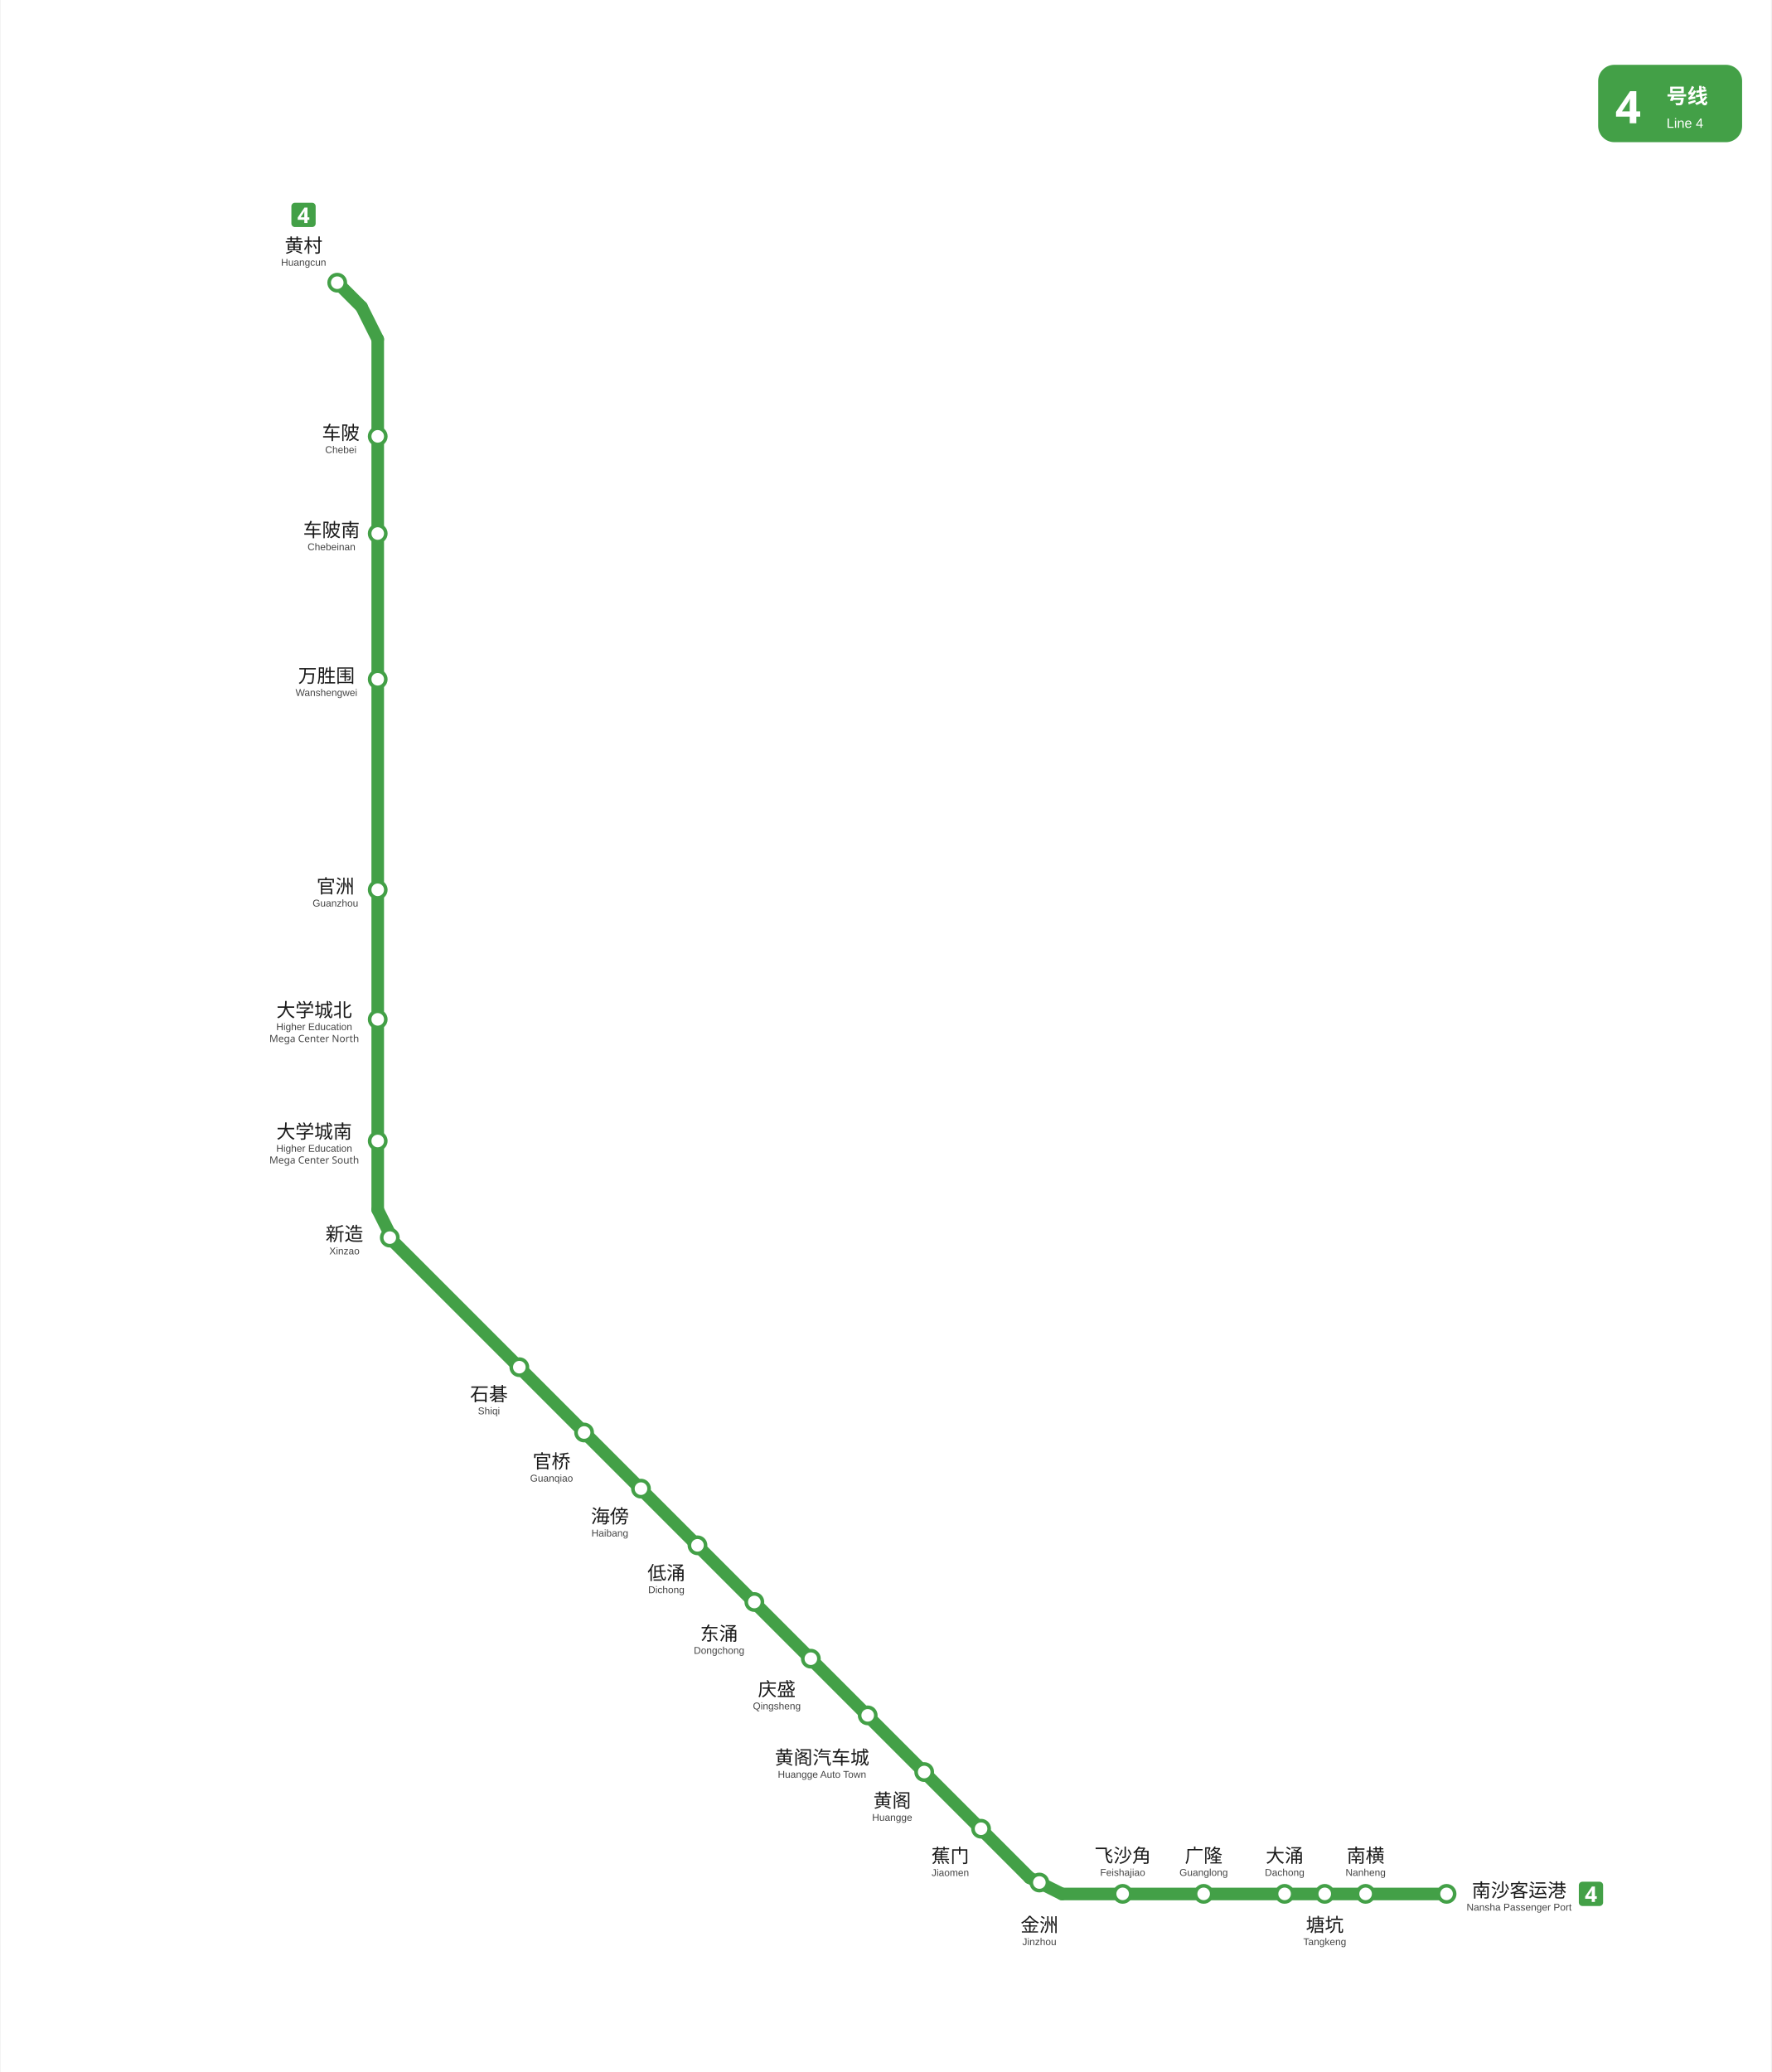
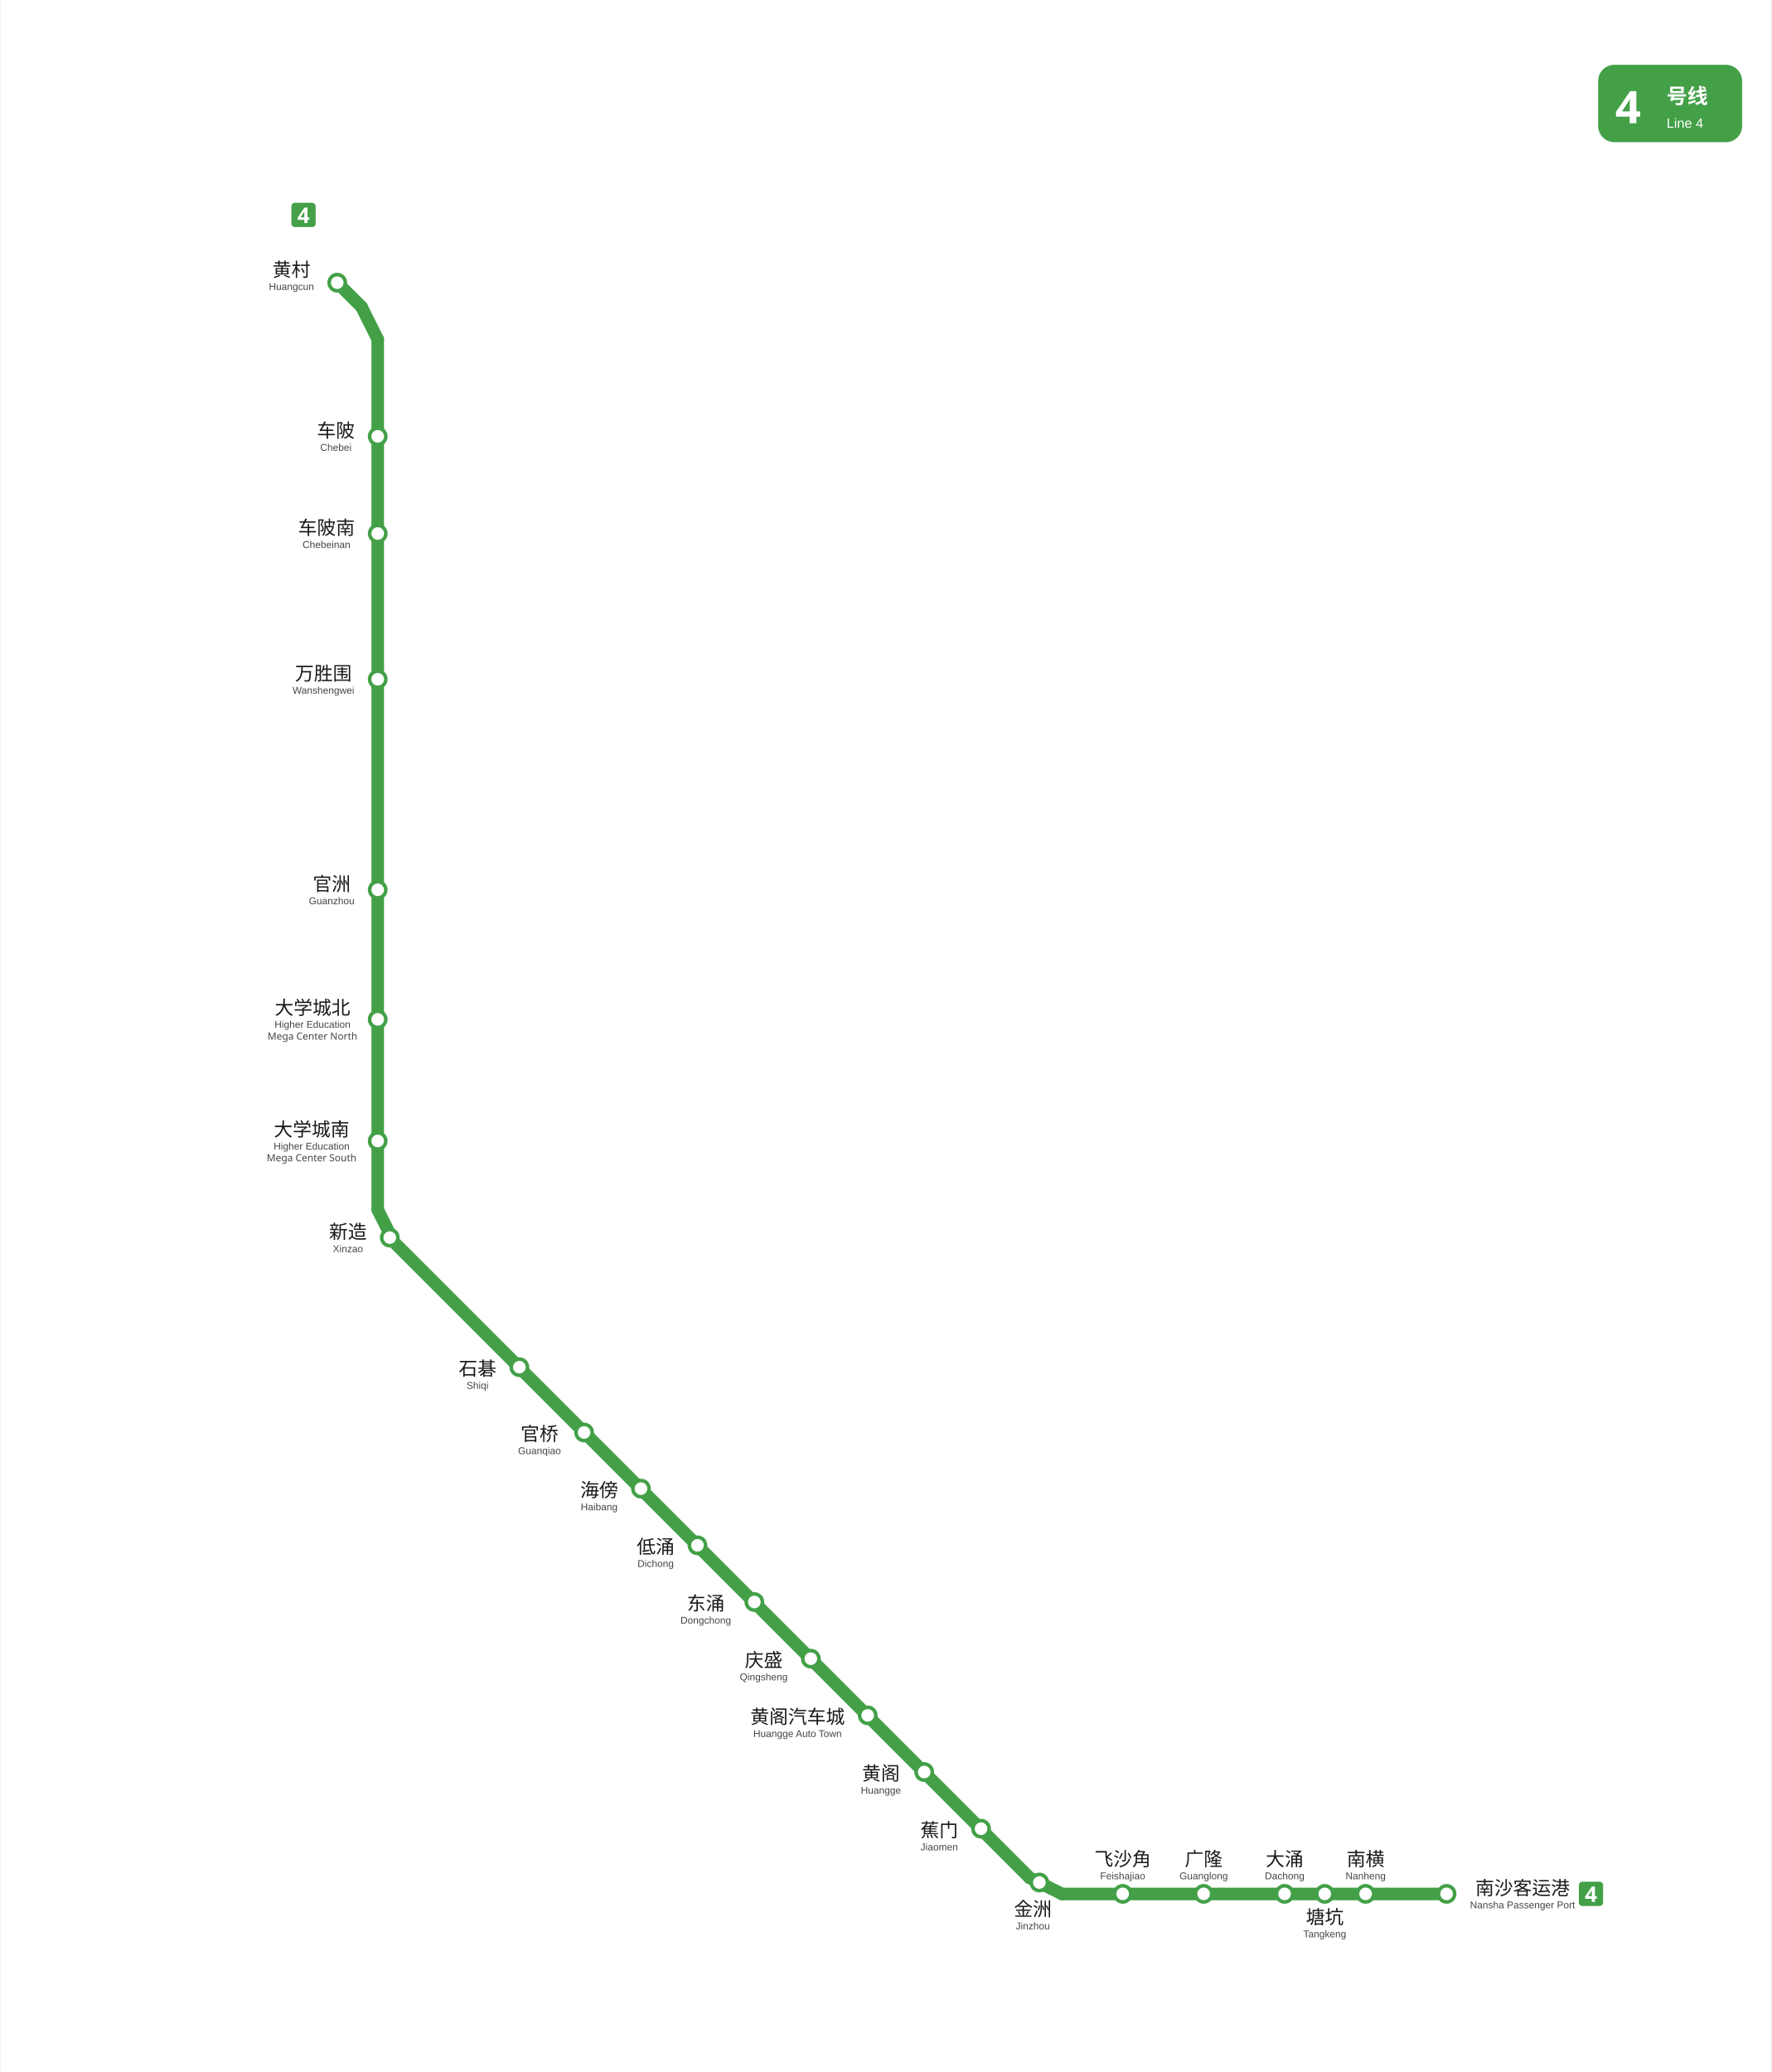
<svg xmlns="http://www.w3.org/2000/svg" viewBox="1774.9 767.7 983.8 1151.5" data-pins="万胜围,东涌,低涌,南横,南沙客运港,塘坑,大学城北,大学城南,大涌,官桥,官洲,广隆,庆盛,新造,海傍,石碁,蕉门,车陂,车陂南,金洲,飞沙角,黄村,黄阁,黄阁汽车城" width="984" height="1151">
  <rect x="1774.917" y="767.717" width="983.828" height="1151.483" fill="#ffffff" />
  <g id="走廊">
    <line x1="1984.50" y1="956.25" x2="1984.50" y2="1440.00" style="fill:none;stroke:#43A047;stroke-width:7;stroke-linecap:round" />
    <line x1="1993.50" y1="1458.00" x2="2346.75" y2="1811.25" style="fill:none;stroke:#43A047;stroke-width:7;stroke-linecap:round" />
    <line x1="2364.75" y1="1820.25" x2="2578.50" y2="1820.25" style="fill:none;stroke:#43A047;stroke-width:7;stroke-linecap:round" />
    <line x1="1962.00" y1="924.75" x2="1975.50" y2="938.25" style="fill:none;stroke:#43A047;stroke-width:7;stroke-linecap:round" />
    <line x1="1984.50" y1="1440.00" x2="1993.50" y2="1458.00" style="fill:none;stroke:#43A047;stroke-width:7;stroke-linecap:round" />
    <line x1="2364.75" y1="1820.25" x2="2346.75" y2="1811.25" style="fill:none;stroke:#43A047;stroke-width:7;stroke-linecap:round" />
    <line x1="1984.50" y1="956.25" x2="1975.50" y2="938.25" style="fill:none;stroke:#43A047;stroke-width:7;stroke-linecap:round" />
  </g>
  <g id="站圆">
    <circle cx="1962.0" cy="924.8" r="4.5" data-nm="黄村" style="fill:#FFFFFF;stroke:#43A047;stroke-width:2" />
    <circle cx="1984.5" cy="1010.2" r="4.5" data-nm="车陂" style="fill:#FFFFFF;stroke:#43A047;stroke-width:2" />
    <circle cx="1984.5" cy="1064.2" r="4.5" data-nm="车陂南" style="fill:#FFFFFF;stroke:#43A047;stroke-width:2" />
    <circle cx="1984.5" cy="1145.2" r="4.5" data-nm="万胜围" style="fill:#FFFFFF;stroke:#43A047;stroke-width:2" />
    <circle cx="1984.5" cy="1262.2" r="4.5" data-nm="官洲" style="fill:#FFFFFF;stroke:#43A047;stroke-width:2" />
    <circle cx="1984.5" cy="1334.2" r="4.5" data-nm="大学城北" style="fill:#FFFFFF;stroke:#43A047;stroke-width:2" />
    <circle cx="1984.5" cy="1401.8" r="4.5" data-nm="大学城南" style="fill:#FFFFFF;stroke:#43A047;stroke-width:2" />
    <circle cx="1991.2" cy="1455.5" r="4.5" data-nm="新造" style="fill:#FFFFFF;stroke:#43A047;stroke-width:2" />
    <circle cx="2063.2" cy="1527.5" r="4.5" data-nm="石碁" style="fill:#FFFFFF;stroke:#43A047;stroke-width:2" />
    <circle cx="2099.2" cy="1563.8" r="4.5" data-nm="官桥" style="fill:#FFFFFF;stroke:#43A047;stroke-width:2" />
    <circle cx="2130.8" cy="1595.0" r="4.5" data-nm="海傍" style="fill:#FFFFFF;stroke:#43A047;stroke-width:2" />
    <circle cx="2162.2" cy="1626.5" r="4.5" data-nm="低涌" style="fill:#FFFFFF;stroke:#43A047;stroke-width:2" />
    <circle cx="2193.8" cy="1658.0" r="4.5" data-nm="东涌" style="fill:#FFFFFF;stroke:#43A047;stroke-width:2" />
    <circle cx="2225.2" cy="1689.5" r="4.5" data-nm="庆盛" style="fill:#FFFFFF;stroke:#43A047;stroke-width:2" />
    <circle cx="2256.8" cy="1721.0" r="4.5" data-nm="黄阁汽车城" style="fill:#FFFFFF;stroke:#43A047;stroke-width:2" />
    <circle cx="2288.2" cy="1752.5" r="4.5" data-nm="黄阁" style="fill:#FFFFFF;stroke:#43A047;stroke-width:2" />
    <circle cx="2319.8" cy="1784.0" r="4.5" data-nm="蕉门" style="fill:#FFFFFF;stroke:#43A047;stroke-width:2" />
    <circle cx="2352.2" cy="1813.9" r="4.5" data-nm="金洲" style="fill:#FFFFFF;stroke:#43A047;stroke-width:2" />
    <circle cx="2398.5" cy="1820.2" r="4.5" data-nm="飞沙角" style="fill:#FFFFFF;stroke:#43A047;stroke-width:2" />
    <circle cx="2443.5" cy="1820.2" r="4.5" data-nm="广隆" style="fill:#FFFFFF;stroke:#43A047;stroke-width:2" />
    <circle cx="2488.5" cy="1820.2" r="4.5" data-nm="大涌" style="fill:#FFFFFF;stroke:#43A047;stroke-width:2" />
    <circle cx="2510.8" cy="1820.2" r="4.5" data-nm="塘坑" style="fill:#FFFFFF;stroke:#43A047;stroke-width:2" />
    <circle cx="2533.5" cy="1820.2" r="4.5" data-nm="南横" style="fill:#FFFFFF;stroke:#43A047;stroke-width:2" />
    <circle cx="2578.5" cy="1820.2" r="4.5" data-nm="南沙客运港" style="fill:#FFFFFF;stroke:#43A047;stroke-width:2" />
  </g>
  <g id="线路徽标">
    <g data-badge="header" transform="translate(2662.74 803.717)" data-ink="#FFFFFF" data-box="2662.7,803.7,2742.7,846.7" data-chip="2662.7,803.7,2742.7,846.7">
      <rect x="0" y="0" width="80.0" height="43.0" rx="9.0" fill="#43A047" />
      <text x="9.5" y="32.5" font-family="'Microsoft YaHei', sans-serif" font-size="25" font-weight="bold" fill="#FFFFFF">4</text>
      <text x="38.0" y="21.5" font-family="'Microsoft YaHei', sans-serif" font-size="11.5" font-weight="600" fill="#FFFFFF">号线</text>
      <text x="38.0" y="35.0" font-family="Arial, sans-serif" font-size="7.5" fill="#FFFFFF">Line 4</text>
    </g>
    <g data-badge="chip" transform="translate(1936.52 880.394)" data-box="1936.5,880.4,1950.0,893.9">
      <path d="M11.54 13.49h-9.59c-1.07 0 -1.95 -0.88 -1.95 -1.95v-9.59c0 -1.07 0.88 -1.95 1.95 -1.95h9.59c1.07 0 1.95 0.88 1.95 1.95v9.59C13.49 12.61 12.61 13.49 11.54 13.49z" fill="#43A047" />
      <path d="M9.97 9.46h-1.03v1.78h-1.76v-1.78h-3.66v-1.26l3.76 -5.53h1.67v5.39h1.03V9.46zM7.17 8.06v-1.45c0 -0.18 0 -0.41 0.01 -0.67c0.01 -0.26 0.02 -0.51 0.03 -0.74c0.01 -0.23 0.02 -0.38 0.03 -0.45h-0.05c-0.07 0.16 -0.15 0.32 -0.23 0.47c-0.08 0.15 -0.18 0.31 -0.28 0.47l-1.57 2.38H7.17z" fill="#FFFFFF" />
    </g>
    <g data-badge="chip" transform="translate(2652 1813.46)" data-box="2652.0,1813.5,2665.5,1826.9">
      <path d="M11.54 13.49h-9.59c-1.07 0 -1.95 -0.88 -1.95 -1.95v-9.59c0 -1.07 0.88 -1.95 1.95 -1.95h9.59c1.07 0 1.95 0.88 1.95 1.95v9.59C13.49 12.61 12.61 13.49 11.54 13.49z" fill="#43A047" />
      <path d="M9.97 9.46h-1.03v1.78h-1.76v-1.78h-3.66v-1.26l3.76 -5.53h1.67v5.39h1.03V9.46zM7.17 8.06v-1.45c0 -0.18 0 -0.41 0.01 -0.67c0.01 -0.26 0.02 -0.51 0.03 -0.74c0.01 -0.23 0.02 -0.38 0.03 -0.45h-0.05c-0.07 0.16 -0.15 0.32 -0.23 0.47c-0.08 0.15 -0.18 0.31 -0.28 0.47l-1.57 2.38H7.17z" fill="#FFFFFF" />
    </g>
  </g>
  <g id="站名标注" font-family="'Microsoft YaHei', 'PingFang SC', sans-serif">
-     <text x="1943.3" y="907.9" text-anchor="middle" font-size="10.5" font-weight="500" fill="#1a1a1a">黄村</text>
-     <text x="1943.3" y="915.4" text-anchor="middle" font-size="5.5" font-family="Arial, sans-serif" fill="#444444">Huangcun</text>
-     <text x="1964.0" y="1012.0" text-anchor="middle" font-size="10.5" font-weight="500" fill="#1a1a1a">车陂</text>
-     <text x="1964.0" y="1019.5" text-anchor="middle" font-size="5.5" font-family="Arial, sans-serif" fill="#444444">Chebei</text>
-     <text x="1958.8" y="1066.0" text-anchor="middle" font-size="10.5" font-weight="500" fill="#1a1a1a">车陂南</text>
-     <text x="1958.8" y="1073.5" text-anchor="middle" font-size="5.5" font-family="Arial, sans-serif" fill="#444444">Chebeinan</text>
-     <text x="1956.0" y="1147.0" text-anchor="middle" font-size="10.5" font-weight="500" fill="#1a1a1a">万胜围</text>
-     <text x="1956.0" y="1154.5" text-anchor="middle" font-size="5.5" font-family="Arial, sans-serif" fill="#444444">Wanshengwei</text>
-     <text x="1961.0" y="1264.0" text-anchor="middle" font-size="10.5" font-weight="500" fill="#1a1a1a">官洲</text>
-     <text x="1961.0" y="1271.5" text-anchor="middle" font-size="5.5" font-family="Arial, sans-serif" fill="#444444">Guanzhou</text>
-     <text x="1949.2" y="1332.8" text-anchor="middle" font-size="10.5" font-weight="500" fill="#1a1a1a">大学城北</text>
-     <text x="1949.2" y="1340.2" text-anchor="middle" font-size="5.5" font-family="Arial, sans-serif" fill="#444444">Higher Education</text>
-     <text x="1949.2" y="1346.8" text-anchor="middle" font-size="5.5" fill="#444444">Mega Center North</text>
-     <text x="1949.2" y="1400.3" text-anchor="middle" font-size="10.5" font-weight="500" fill="#1a1a1a">大学城南</text>
-     <text x="1949.2" y="1407.8" text-anchor="middle" font-size="5.5" font-family="Arial, sans-serif" fill="#444444">Higher Education</text>
-     <text x="1949.2" y="1414.3" text-anchor="middle" font-size="5.5" fill="#444444">Mega Center South</text>
-     <text x="1966.0" y="1457.2" text-anchor="middle" font-size="10.5" font-weight="500" fill="#1a1a1a">新造</text>
-     <text x="1966.0" y="1464.8" text-anchor="middle" font-size="5.5" font-family="Arial, sans-serif" fill="#444444">Xinzao</text>
-     <text x="2046.3" y="1546.2" text-anchor="middle" font-size="10.5" font-weight="500" fill="#1a1a1a">石碁</text>
-     <text x="2046.3" y="1553.7" text-anchor="middle" font-size="5.5" font-family="Arial, sans-serif" fill="#444444">Shiqi</text>
-     <text x="2081.1" y="1583.6" text-anchor="middle" font-size="10.5" font-weight="500" fill="#1a1a1a">官桥</text>
-     <text x="2081.1" y="1591.1" text-anchor="middle" font-size="5.5" font-family="Arial, sans-serif" fill="#444444">Guanqiao</text>
-     <text x="2113.5" y="1614.1" text-anchor="middle" font-size="10.5" font-weight="500" fill="#1a1a1a">海傍</text>
-     <text x="2113.5" y="1621.6" text-anchor="middle" font-size="5.5" font-family="Arial, sans-serif" fill="#444444">Haibang</text>
-     <text x="2144.9" y="1645.6" text-anchor="middle" font-size="10.5" font-weight="500" fill="#1a1a1a">低涌</text>
-     <text x="2144.9" y="1653.1" text-anchor="middle" font-size="5.5" font-family="Arial, sans-serif" fill="#444444">Dichong</text>
-     <text x="2174.2" y="1679.3" text-anchor="middle" font-size="10.5" font-weight="500" fill="#1a1a1a">东涌</text>
-     <text x="2174.2" y="1686.8" text-anchor="middle" font-size="5.5" font-family="Arial, sans-serif" fill="#444444">Dongchong</text>
-     <text x="2206.3" y="1710.2" text-anchor="middle" font-size="10.5" font-weight="500" fill="#1a1a1a">庆盛</text>
-     <text x="2206.3" y="1717.7" text-anchor="middle" font-size="5.5" font-family="Arial, sans-serif" fill="#444444">Qingsheng</text>
-     <text x="2231.4" y="1748.2" text-anchor="middle" font-size="10.5" font-weight="500" fill="#1a1a1a">黄阁汽车城</text>
-     <text x="2231.4" y="1755.7" text-anchor="middle" font-size="5.5" font-family="Arial, sans-serif" fill="#444444">Huangge Auto Town</text>
-     <text x="2270.4" y="1772.1" text-anchor="middle" font-size="10.5" font-weight="500" fill="#1a1a1a">黄阁</text>
-     <text x="2270.4" y="1779.6" text-anchor="middle" font-size="5.5" font-family="Arial, sans-serif" fill="#444444">Huangge</text>
-     <text x="2302.7" y="1802.8" text-anchor="middle" font-size="10.5" font-weight="500" fill="#1a1a1a">蕉门</text>
-     <text x="2302.7" y="1810.3" text-anchor="middle" font-size="5.5" font-family="Arial, sans-serif" fill="#444444">Jiaomen</text>
-     <text x="2398.5" y="1802.7" text-anchor="middle" font-size="10.5" font-weight="500" fill="#1a1a1a">飞沙角</text>
-     <text x="2398.5" y="1810.2" text-anchor="middle" font-size="5.5" font-family="Arial, sans-serif" fill="#444444">Feishajiao</text>
-     <text x="2443.5" y="1802.7" text-anchor="middle" font-size="10.5" font-weight="500" fill="#1a1a1a">广隆</text>
-     <text x="2443.5" y="1810.2" text-anchor="middle" font-size="5.5" font-family="Arial, sans-serif" fill="#444444">Guanglong</text>
-     <text x="2488.5" y="1802.7" text-anchor="middle" font-size="10.5" font-weight="500" fill="#1a1a1a">大涌</text>
-     <text x="2488.5" y="1810.2" text-anchor="middle" font-size="5.5" font-family="Arial, sans-serif" fill="#444444">Dachong</text>
-     <text x="2510.8" y="1841.2" text-anchor="middle" font-size="10.5" font-weight="500" fill="#1a1a1a">塘坑</text>
-     <text x="2510.8" y="1848.7" text-anchor="middle" font-size="5.5" font-family="Arial, sans-serif" fill="#444444">Tangkeng</text>
-     <text x="2533.5" y="1802.7" text-anchor="middle" font-size="10.5" font-weight="500" fill="#1a1a1a">南横</text>
-     <text x="2533.5" y="1810.2" text-anchor="middle" font-size="5.5" font-family="Arial, sans-serif" fill="#444444">Nanheng</text>
-     <text x="2618.8" y="1822.0" text-anchor="middle" font-size="10.5" font-weight="500" fill="#1a1a1a">南沙客运港</text>
-     <text x="2618.8" y="1829.5" text-anchor="middle" font-size="5.5" font-family="Arial, sans-serif" fill="#444444">Nansha Passenger Port</text>
-     <text x="2352.2" y="1841.2" text-anchor="middle" font-size="10.5" font-weight="500" fill="#1a1a1a">金洲</text>
-     <text x="2352.2" y="1848.7" text-anchor="middle" font-size="5.5" font-family="Arial, sans-serif" fill="#444444">Jinzhou</text>
+     <text x="1936.55" y="921.33" text-anchor="middle" font-size="10.5" font-weight="500" fill="#1a1a1a">黄村</text>
+     <text x="1936.55" y="928.83" text-anchor="middle" font-size="5.5" font-family="Arial, sans-serif" fill="#444444">Huangcun</text>
+     <text x="1961.25" y="1010.73" text-anchor="middle" font-size="10.5" font-weight="500" fill="#1a1a1a">车陂</text>
+     <text x="1961.25" y="1018.23" text-anchor="middle" font-size="5.5" font-family="Arial, sans-serif" fill="#444444">Chebei</text>
+     <text x="1956.00" y="1064.73" text-anchor="middle" font-size="10.5" font-weight="500" fill="#1a1a1a">车陂南</text>
+     <text x="1956.00" y="1072.23" text-anchor="middle" font-size="5.5" font-family="Arial, sans-serif" fill="#444444">Chebeinan</text>
+     <text x="1954.30" y="1145.73" text-anchor="middle" font-size="10.5" font-weight="500" fill="#1a1a1a">万胜围</text>
+     <text x="1954.30" y="1153.23" text-anchor="middle" font-size="5.5" font-family="Arial, sans-serif" fill="#444444">Wanshengwei</text>
+     <text x="1958.90" y="1262.73" text-anchor="middle" font-size="10.5" font-weight="500" fill="#1a1a1a">官洲</text>
+     <text x="1958.90" y="1270.23" text-anchor="middle" font-size="5.5" font-family="Arial, sans-serif" fill="#444444">Guanzhou</text>
+     <text x="1948.25" y="1331.48" text-anchor="middle" font-size="10.5" font-weight="500" fill="#1a1a1a">大学城北</text>
+     <text x="1948.25" y="1338.88" text-anchor="middle" font-size="5.5" font-family="Arial, sans-serif" fill="#444444">Higher Education</text>
+     <text x="1948.25" y="1345.48" text-anchor="middle" font-size="5.5" fill="#444444">Mega Center North</text>
+     <text x="1947.75" y="1399.08" text-anchor="middle" font-size="10.5" font-weight="500" fill="#1a1a1a">大学城南</text>
+     <text x="1947.75" y="1406.58" text-anchor="middle" font-size="5.5" font-family="Arial, sans-serif" fill="#444444">Higher Education</text>
+     <text x="1947.75" y="1413.08" text-anchor="middle" font-size="5.5" fill="#444444">Mega Center South</text>
+     <text x="1967.95" y="1455.98" text-anchor="middle" font-size="10.5" font-weight="500" fill="#1a1a1a">新造</text>
+     <text x="1967.95" y="1463.58" text-anchor="middle" font-size="5.5" font-family="Arial, sans-serif" fill="#444444">Xinzao</text>
+     <text x="2039.95" y="1532.03" text-anchor="middle" font-size="10.5" font-weight="500" fill="#1a1a1a">石碁</text>
+     <text x="2039.95" y="1539.53" text-anchor="middle" font-size="5.5" font-family="Arial, sans-serif" fill="#444444">Shiqi</text>
+     <text x="2074.40" y="1568.33" text-anchor="middle" font-size="10.5" font-weight="500" fill="#1a1a1a">官桥</text>
+     <text x="2074.40" y="1575.83" text-anchor="middle" font-size="5.5" font-family="Arial, sans-serif" fill="#444444">Guanqiao</text>
+     <text x="2107.55" y="1599.53" text-anchor="middle" font-size="10.5" font-weight="500" fill="#1a1a1a">海傍</text>
+     <text x="2107.55" y="1607.03" text-anchor="middle" font-size="5.5" font-family="Arial, sans-serif" fill="#444444">Haibang</text>
+     <text x="2138.95" y="1631.03" text-anchor="middle" font-size="10.5" font-weight="500" fill="#1a1a1a">低涌</text>
+     <text x="2138.95" y="1638.53" text-anchor="middle" font-size="5.5" font-family="Arial, sans-serif" fill="#444444">Dichong</text>
+     <text x="2166.80" y="1662.53" text-anchor="middle" font-size="10.5" font-weight="500" fill="#1a1a1a">东涌</text>
+     <text x="2166.80" y="1670.03" text-anchor="middle" font-size="5.5" font-family="Arial, sans-serif" fill="#444444">Dongchong</text>
+     <text x="2199.00" y="1694.03" text-anchor="middle" font-size="10.5" font-weight="500" fill="#1a1a1a">庆盛</text>
+     <text x="2199.00" y="1701.53" text-anchor="middle" font-size="5.5" font-family="Arial, sans-serif" fill="#444444">Qingsheng</text>
+     <text x="2217.80" y="1725.53" text-anchor="middle" font-size="10.5" font-weight="500" fill="#1a1a1a">黄阁汽车城</text>
+     <text x="2217.80" y="1733.03" text-anchor="middle" font-size="5.5" font-family="Arial, sans-serif" fill="#444444">Huangge Auto Town</text>
+     <text x="2264.15" y="1757.03" text-anchor="middle" font-size="10.5" font-weight="500" fill="#1a1a1a">黄阁</text>
+     <text x="2264.15" y="1764.53" text-anchor="middle" font-size="5.5" font-family="Arial, sans-serif" fill="#444444">Huangge</text>
+     <text x="2296.55" y="1788.53" text-anchor="middle" font-size="10.5" font-weight="500" fill="#1a1a1a">蕉门</text>
+     <text x="2296.55" y="1796.03" text-anchor="middle" font-size="5.5" font-family="Arial, sans-serif" fill="#444444">Jiaomen</text>
+     <text x="2398.50" y="1804.60" text-anchor="middle" font-size="10.5" font-weight="500" fill="#1a1a1a">飞沙角</text>
+     <text x="2398.50" y="1812.10" text-anchor="middle" font-size="5.5" font-family="Arial, sans-serif" fill="#444444">Feishajiao</text>
+     <text x="2443.50" y="1804.60" text-anchor="middle" font-size="10.5" font-weight="500" fill="#1a1a1a">广隆</text>
+     <text x="2443.50" y="1812.10" text-anchor="middle" font-size="5.5" font-family="Arial, sans-serif" fill="#444444">Guanglong</text>
+     <text x="2488.50" y="1804.60" text-anchor="middle" font-size="10.5" font-weight="500" fill="#1a1a1a">大涌</text>
+     <text x="2488.50" y="1812.10" text-anchor="middle" font-size="5.5" font-family="Arial, sans-serif" fill="#444444">Dachong</text>
+     <text x="2510.80" y="1836.86" text-anchor="middle" font-size="10.5" font-weight="500" fill="#1a1a1a">塘坑</text>
+     <text x="2510.80" y="1844.36" text-anchor="middle" font-size="5.5" font-family="Arial, sans-serif" fill="#444444">Tangkeng</text>
+     <text x="2533.50" y="1804.60" text-anchor="middle" font-size="10.5" font-weight="500" fill="#1a1a1a">南横</text>
+     <text x="2533.50" y="1812.10" text-anchor="middle" font-size="5.5" font-family="Arial, sans-serif" fill="#444444">Nanheng</text>
+     <text x="2620.70" y="1820.73" text-anchor="middle" font-size="10.5" font-weight="500" fill="#1a1a1a">南沙客运港</text>
+     <text x="2620.70" y="1828.23" text-anchor="middle" font-size="5.5" font-family="Arial, sans-serif" fill="#444444">Nansha Passenger Port</text>
+     <text x="2348.56" y="1832.42" text-anchor="middle" font-size="10.5" font-weight="500" fill="#1a1a1a">金洲</text>
+     <text x="2348.56" y="1839.92" text-anchor="middle" font-size="5.5" font-family="Arial, sans-serif" fill="#444444">Jinzhou</text>
  </g>
</svg>
